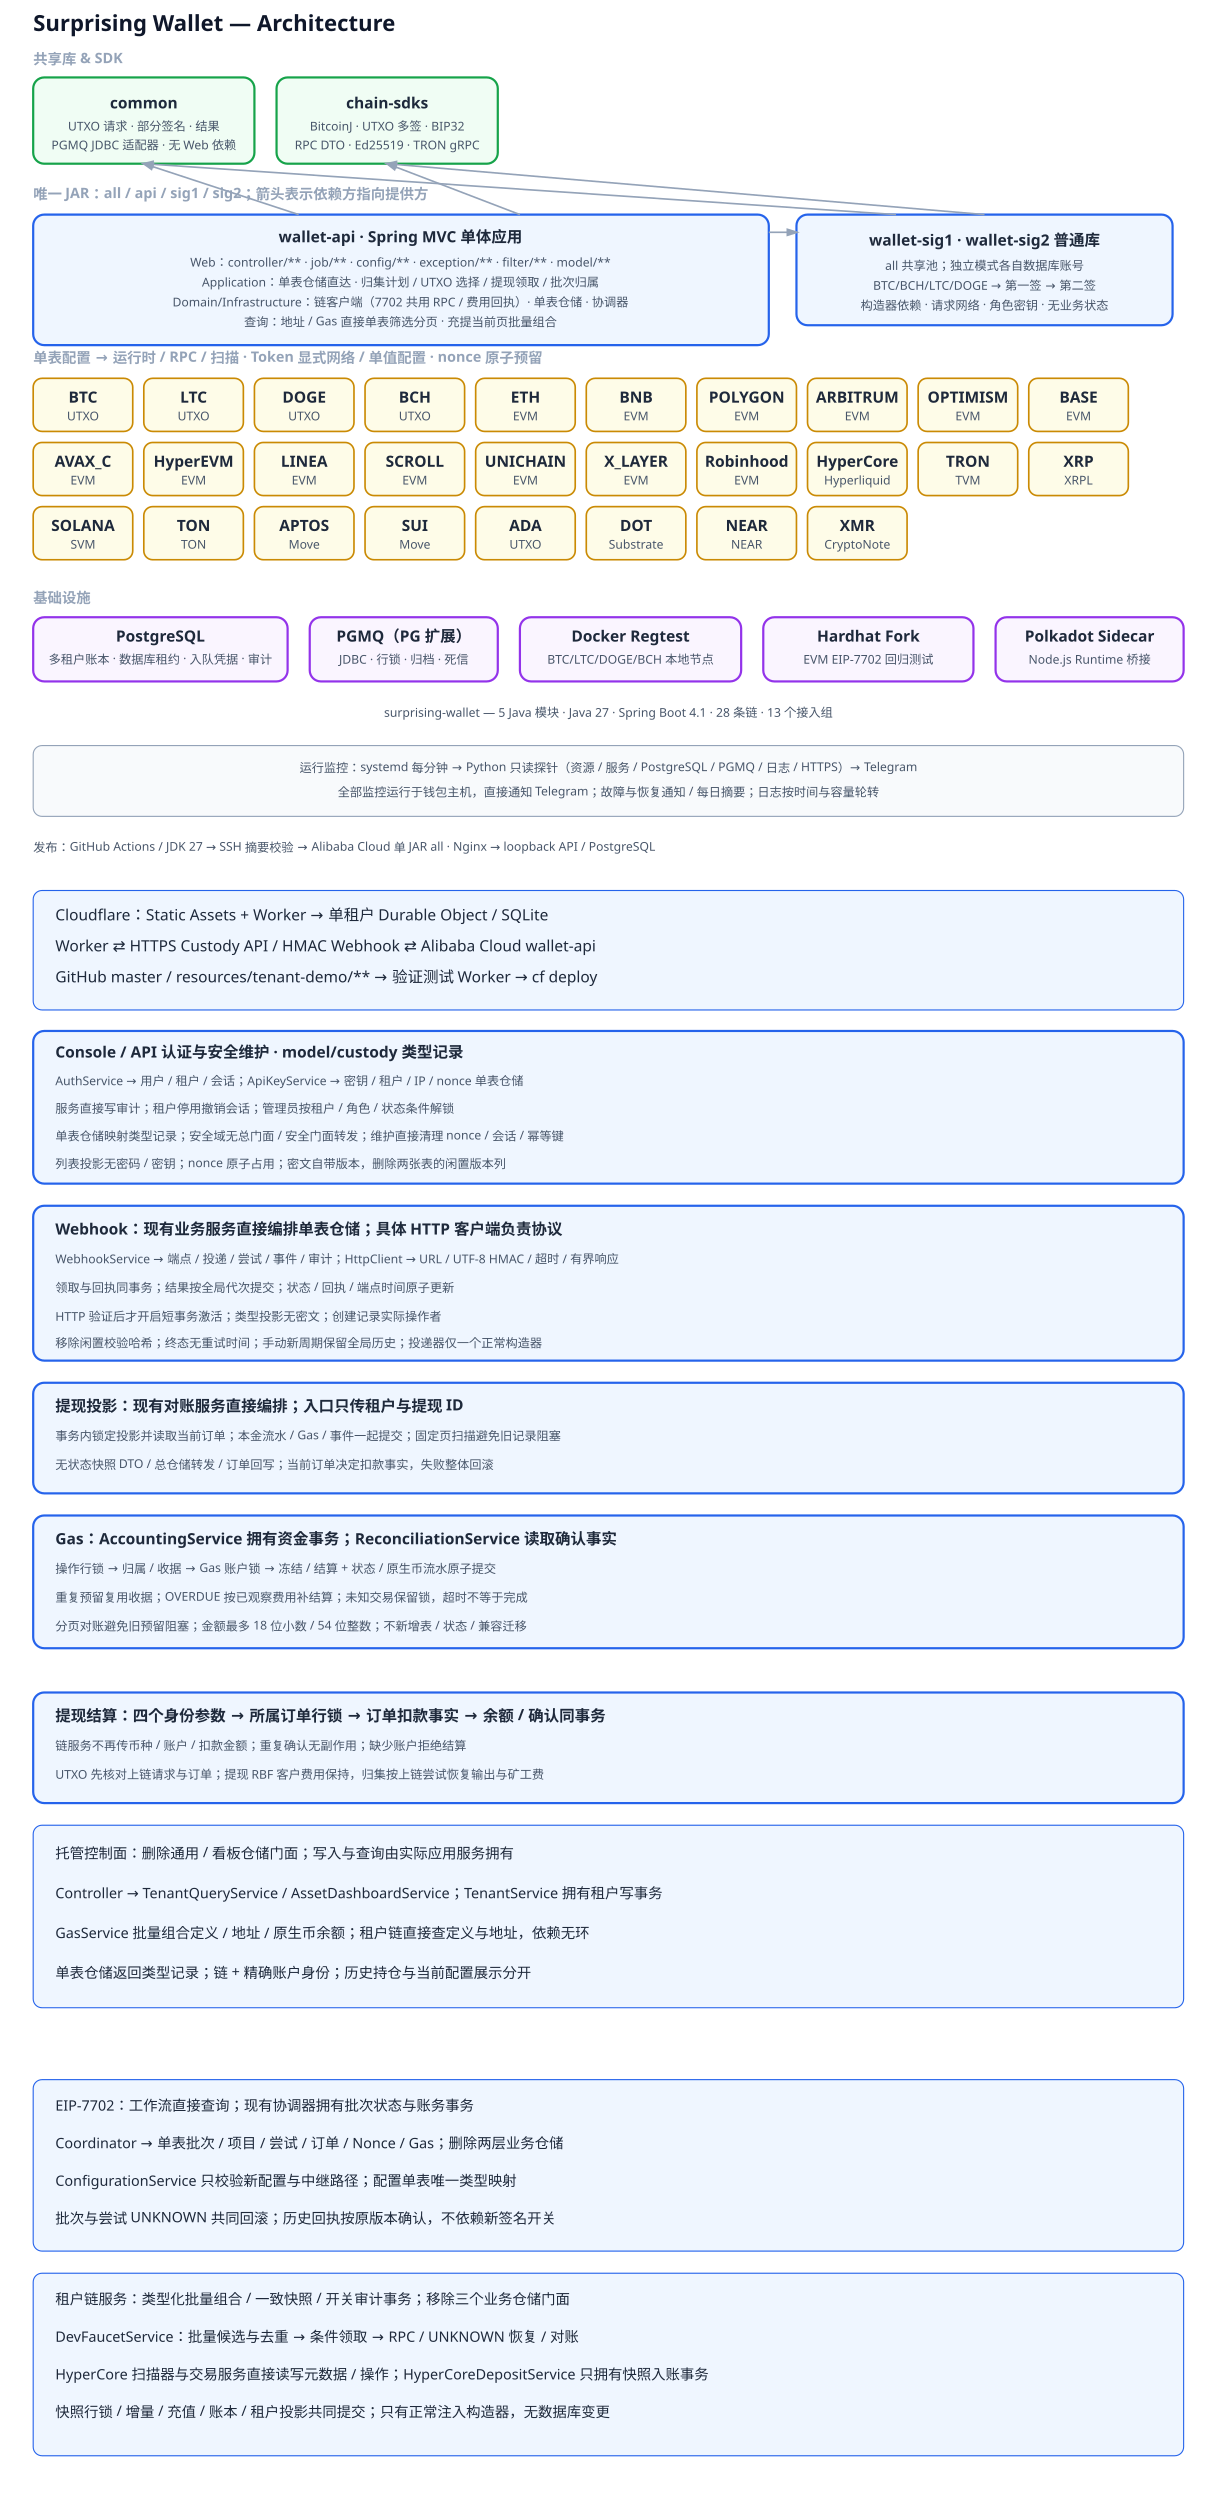
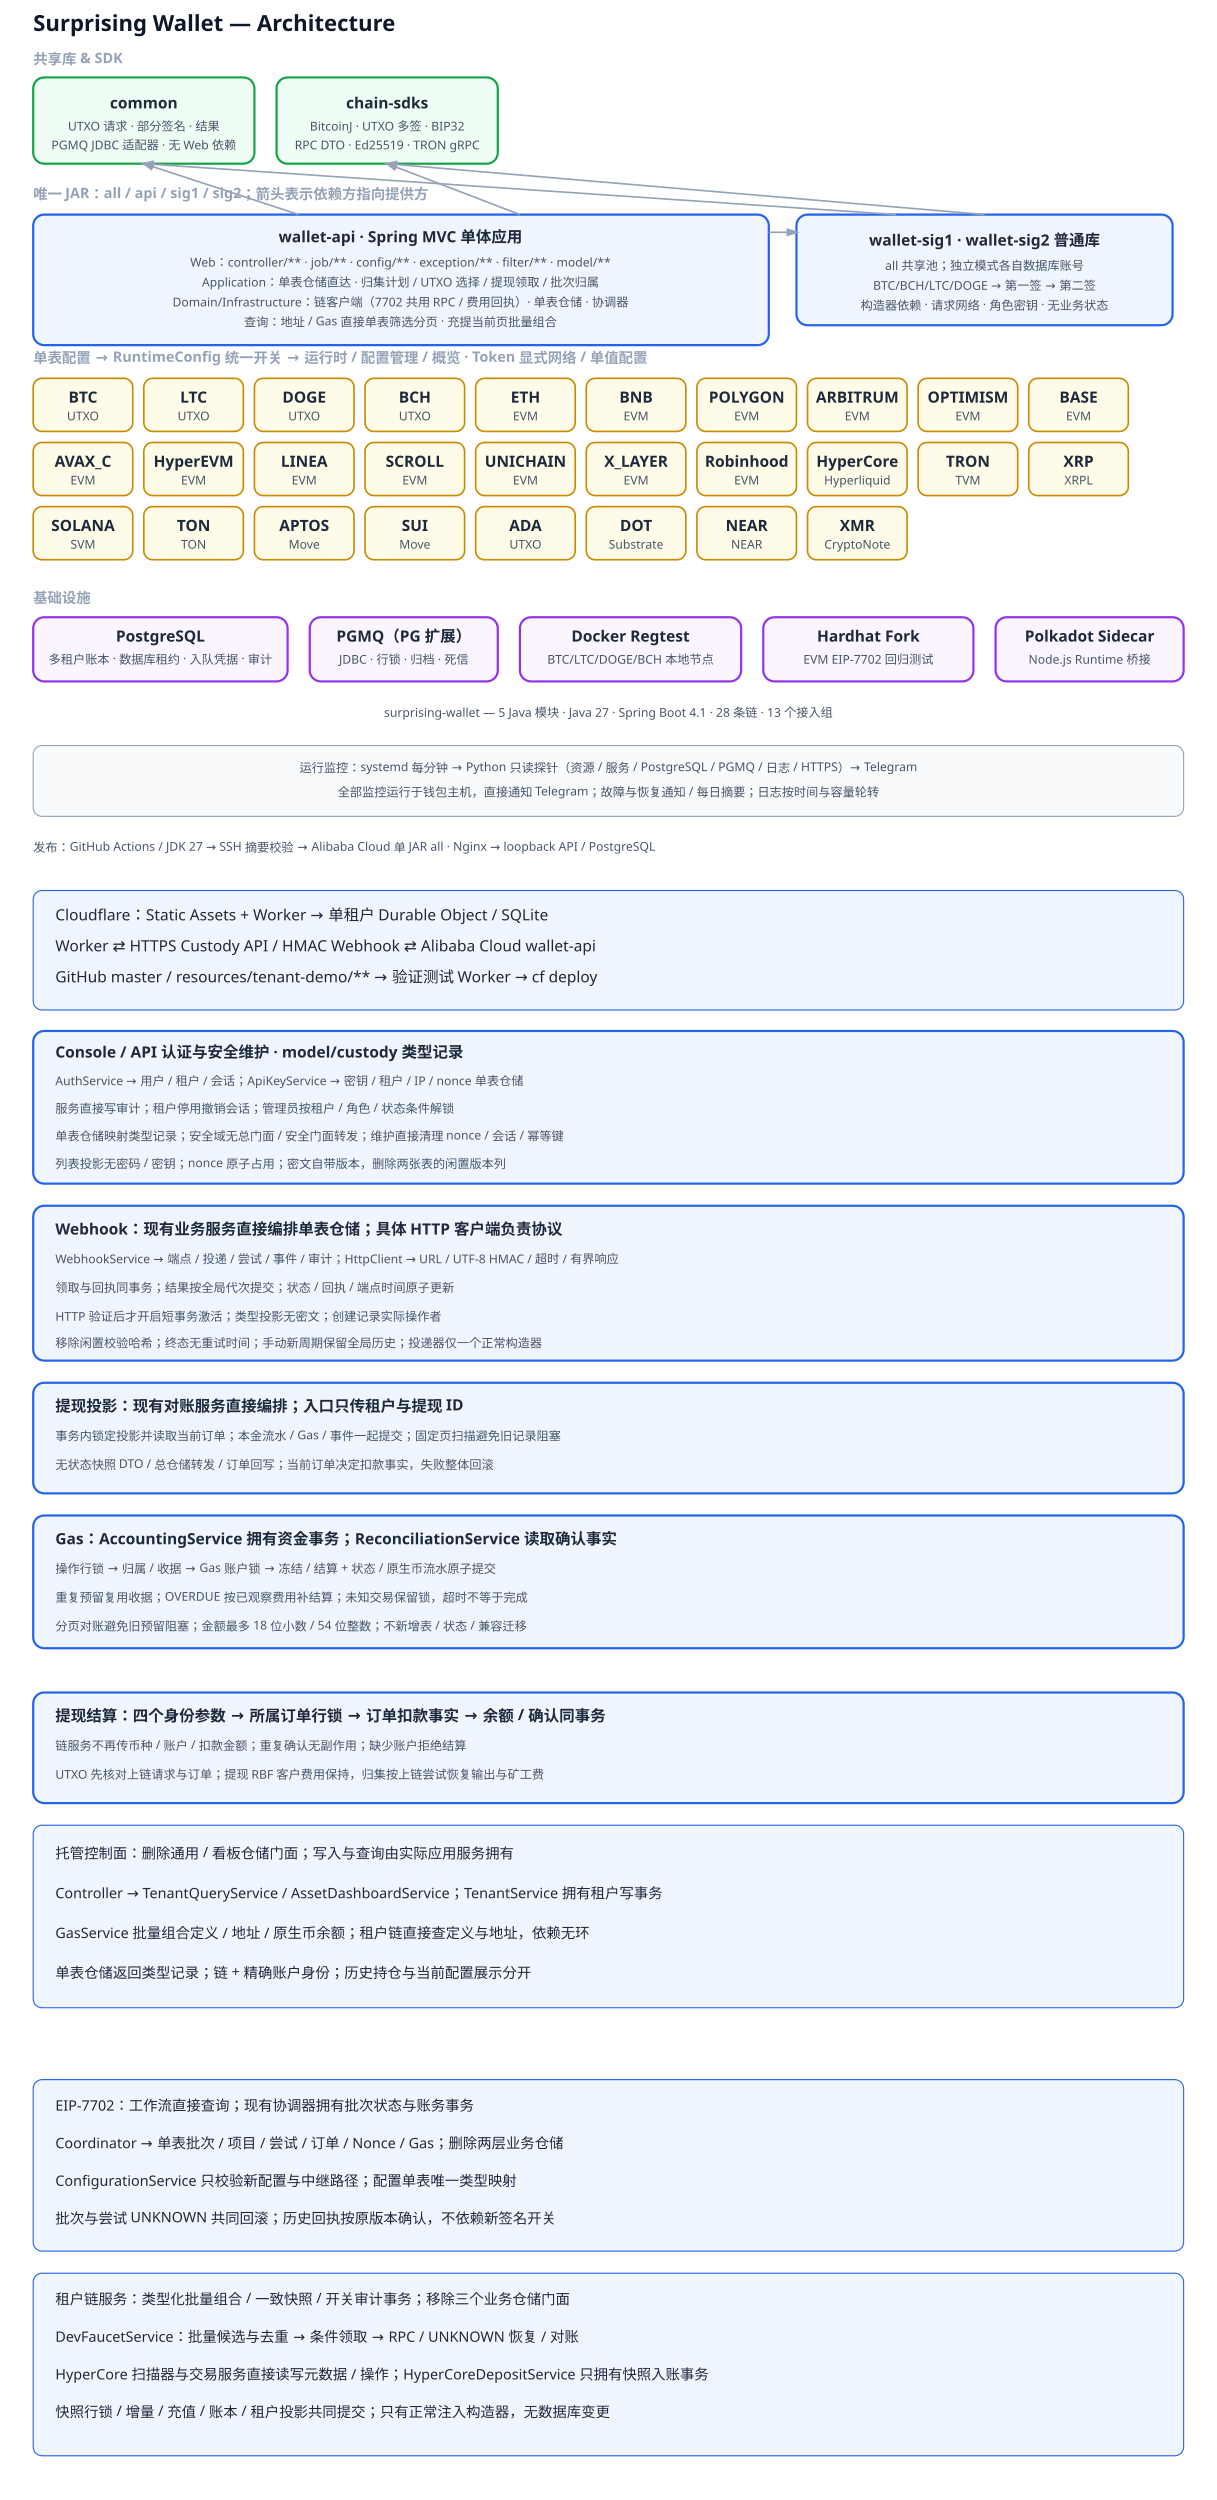
<svg xmlns="http://www.w3.org/2000/svg" width="1100" height="2260" viewBox="0 0 1100 2260">
  <style>
    .svc   { fill: #eff6ff; stroke: #2563eb; stroke-width: 2; rx: 10; }
    .lib   { fill: #f0fdf4; stroke: #16a34a; stroke-width: 2; rx: 10; }
    .chain { fill: #fefce8; stroke: #ca8a04; stroke-width: 1.5; rx: 8; }
    .infra { fill: #faf5ff; stroke: #9333ea; stroke-width: 2; rx: 10; }
    .label { font: 14px sans-serif; font-weight: 700; fill: #1e293b; }
    .desc  { font: 11px sans-serif; fill: #475569; }
    .title { font: 20px sans-serif; font-weight: 700; fill: #0f172a; }
    .sep   { font: 13px sans-serif; font-weight: 600; fill: #94a3b8; }
    .arrow { stroke: #94a3b8; stroke-width: 1.5; marker-end: url(#arr); }
  </style>
  <defs>
    <marker id="arr" markerWidth="8" markerHeight="8" refX="6" refY="2.5" orient="auto" markerUnits="strokeWidth">
      <path d="M0,0 L0,5 L8,2.5 z" fill="#94a3b8" />
    </marker>
  </defs>
  <text x="30" y="28" class="title">Surprising Wallet —  Architecture</text>
  <text x="30" y="58" class="sep"> 共享库 &amp; SDK</text>
  <rect x="30" y="70" width="200" height="78" class="lib" />
  <text x="130" y="98" text-anchor="middle" class="label">common</text>
  <text x="130" y="118" text-anchor="middle" class="desc">UTXO 请求 · 部分签名 · 结果</text>
  <text x="130" y="135" text-anchor="middle" class="desc">PGMQ JDBC 适配器 · 无 Web 依赖</text>
  <rect x="250" y="70" width="200" height="78" class="lib" />
  <text x="350" y="98" text-anchor="middle" class="label">chain-sdks</text>
  <text x="350" y="118" text-anchor="middle" class="desc">BitcoinJ · UTXO 多签 · BIP32</text>
  <text x="350" y="135" text-anchor="middle" class="desc">RPC DTO · Ed25519 · TRON gRPC</text>
  <text x="30" y="180" class="sep"> 唯一 JAR：all / api / sig1 / sig2；箭头表示依赖方指向提供方</text>
  <rect x="30" y="194" width="665" height="118" class="svc" />
  <text x="362" y="219" text-anchor="middle" class="label">wallet-api · Spring MVC 单体应用</text>
  <text x="362" y="241" text-anchor="middle" class="desc">Web：controller/** · job/** · config/** · exception/** · filter/** · model/**</text>
  <text x="362" y="259" text-anchor="middle" class="desc">Application：单表仓储直达 · 归集计划 / UTXO 选择 / 提现领取 / 批次归属</text>
  <text x="362" y="277" text-anchor="middle" class="desc">Domain/Infrastructure：链客户端（7702 共用 RPC / 费用回执）· 单表仓储 · 协调器</text>
  <text x="362" y="295" text-anchor="middle" class="desc">查询：地址 / Gas 直接单表筛选分页 · 充提当前页批量组合</text>
  <rect x="720" y="194" width="340" height="100" class="svc" />
  <text x="890" y="222" text-anchor="middle" class="label">wallet-sig1 · wallet-sig2 普通库</text>
  <text x="890" y="244" text-anchor="middle" class="desc">all 共享池；独立模式各自数据库账号</text>
  <text x="890" y="262" text-anchor="middle" class="desc">BTC/BCH/LTC/DOGE → 第一签 → 第二签</text>
  <text x="890" y="280" text-anchor="middle" class="desc">构造器依赖 · 请求网络 · 角色密钥 · 无业务状态</text>
  <line x1="695" y1="210" x2="720" y2="210" class="arrow" />
  <line x1="270" y1="194" x2="130" y2="148" class="arrow" />
  <line x1="470" y1="194" x2="350" y2="148" class="arrow" />
  <line x1="810" y1="194" x2="130" y2="148" class="arrow" />
  <line x1="890" y1="194" x2="350" y2="148" class="arrow" />
-   <text x="30" y="328" class="sep"> 单表配置 → 运行时 / RPC / 扫描 · Token 显式网络 / 单值配置 · nonce 原子预留</text>
+   <text x="30" y="328" class="sep"> 单表配置 → RuntimeConfig 统一开关 → 运行时 / 配置管理 / 概览 · Token 显式网络 / 单值配置</text>
  <rect x="30" y="342" width="90" height="48" class="chain" />
  <text x="75" y="364" text-anchor="middle" class="label">BTC</text>
  <text x="75" y="380" text-anchor="middle" class="desc">UTXO</text>
  <rect x="130" y="342" width="90" height="48" class="chain" />
  <text x="175" y="364" text-anchor="middle" class="label">LTC</text>
  <text x="175" y="380" text-anchor="middle" class="desc">UTXO</text>
  <rect x="230" y="342" width="90" height="48" class="chain" />
  <text x="275" y="364" text-anchor="middle" class="label">DOGE</text>
  <text x="275" y="380" text-anchor="middle" class="desc">UTXO</text>
  <rect x="330" y="342" width="90" height="48" class="chain" />
  <text x="375" y="364" text-anchor="middle" class="label">BCH</text>
  <text x="375" y="380" text-anchor="middle" class="desc">UTXO</text>
  <rect x="430" y="342" width="90" height="48" class="chain" />
  <text x="475" y="364" text-anchor="middle" class="label">ETH</text>
  <text x="475" y="380" text-anchor="middle" class="desc">EVM</text>
  <rect x="530" y="342" width="90" height="48" class="chain" />
  <text x="575" y="364" text-anchor="middle" class="label">BNB</text>
  <text x="575" y="380" text-anchor="middle" class="desc">EVM</text>
  <rect x="630" y="342" width="90" height="48" class="chain" />
  <text x="675" y="364" text-anchor="middle" class="label">POLYGON</text>
  <text x="675" y="380" text-anchor="middle" class="desc">EVM</text>
  <rect x="730" y="342" width="90" height="48" class="chain" />
  <text x="775" y="364" text-anchor="middle" class="label">ARBITRUM</text>
  <text x="775" y="380" text-anchor="middle" class="desc">EVM</text>
  <rect x="830" y="342" width="90" height="48" class="chain" />
  <text x="875" y="364" text-anchor="middle" class="label">OPTIMISM</text>
  <text x="875" y="380" text-anchor="middle" class="desc">EVM</text>
  <rect x="930" y="342" width="90" height="48" class="chain" />
  <text x="975" y="364" text-anchor="middle" class="label">BASE</text>
  <text x="975" y="380" text-anchor="middle" class="desc">EVM</text>
  <rect x="30" y="400" width="90" height="48" class="chain" />
  <text x="75" y="422" text-anchor="middle" class="label">AVAX_C</text>
  <text x="75" y="438" text-anchor="middle" class="desc">EVM</text>
  <rect x="130" y="400" width="90" height="48" class="chain" />
  <text x="175" y="422" text-anchor="middle" class="label">HyperEVM</text>
  <text x="175" y="438" text-anchor="middle" class="desc">EVM</text>
  <rect x="230" y="400" width="90" height="48" class="chain" />
  <text x="275" y="422" text-anchor="middle" class="label">LINEA</text>
  <text x="275" y="438" text-anchor="middle" class="desc">EVM</text>
  <rect x="330" y="400" width="90" height="48" class="chain" />
  <text x="375" y="422" text-anchor="middle" class="label">SCROLL</text>
  <text x="375" y="438" text-anchor="middle" class="desc">EVM</text>
  <rect x="430" y="400" width="90" height="48" class="chain" />
  <text x="475" y="422" text-anchor="middle" class="label">UNICHAIN</text>
  <text x="475" y="438" text-anchor="middle" class="desc">EVM</text>
  <rect x="530" y="400" width="90" height="48" class="chain" />
  <text x="575" y="422" text-anchor="middle" class="label">X_LAYER</text>
  <text x="575" y="438" text-anchor="middle" class="desc">EVM</text>
  <rect x="630" y="400" width="90" height="48" class="chain" />
  <text x="675" y="422" text-anchor="middle" class="label">Robinhood</text>
  <text x="675" y="438" text-anchor="middle" class="desc">EVM</text>
  <rect x="730" y="400" width="90" height="48" class="chain" />
  <text x="775" y="422" text-anchor="middle" class="label">HyperCore</text>
  <text x="775" y="438" text-anchor="middle" class="desc">Hyperliquid</text>
  <rect x="830" y="400" width="90" height="48" class="chain" />
  <text x="875" y="422" text-anchor="middle" class="label">TRON</text>
  <text x="875" y="438" text-anchor="middle" class="desc">TVM</text>
  <rect x="930" y="400" width="90" height="48" class="chain" />
  <text x="975" y="422" text-anchor="middle" class="label">XRP</text>
  <text x="975" y="438" text-anchor="middle" class="desc">XRPL</text>
  <rect x="30" y="458" width="90" height="48" class="chain" />
  <text x="75" y="480" text-anchor="middle" class="label">SOLANA</text>
  <text x="75" y="496" text-anchor="middle" class="desc">SVM</text>
  <rect x="130" y="458" width="90" height="48" class="chain" />
  <text x="175" y="480" text-anchor="middle" class="label">TON</text>
  <text x="175" y="496" text-anchor="middle" class="desc">TON</text>
  <rect x="230" y="458" width="90" height="48" class="chain" />
  <text x="275" y="480" text-anchor="middle" class="label">APTOS</text>
  <text x="275" y="496" text-anchor="middle" class="desc">Move</text>
  <rect x="330" y="458" width="90" height="48" class="chain" />
  <text x="375" y="480" text-anchor="middle" class="label">SUI</text>
  <text x="375" y="496" text-anchor="middle" class="desc">Move</text>
  <rect x="430" y="458" width="90" height="48" class="chain" />
  <text x="475" y="480" text-anchor="middle" class="label">ADA</text>
  <text x="475" y="496" text-anchor="middle" class="desc">UTXO</text>
  <rect x="530" y="458" width="90" height="48" class="chain" />
  <text x="575" y="480" text-anchor="middle" class="label">DOT</text>
  <text x="575" y="496" text-anchor="middle" class="desc">Substrate</text>
  <rect x="630" y="458" width="90" height="48" class="chain" />
  <text x="675" y="480" text-anchor="middle" class="label">NEAR</text>
  <text x="675" y="496" text-anchor="middle" class="desc">NEAR</text>
  <rect x="730" y="458" width="90" height="48" class="chain" />
  <text x="775" y="480" text-anchor="middle" class="label">XMR</text>
  <text x="775" y="496" text-anchor="middle" class="desc">CryptoNote</text>
  <text x="30" y="545" class="sep"> 基础设施</text>
  <rect x="30" y="558" width="230" height="58" class="infra" />
  <text x="145" y="580" text-anchor="middle" class="label">PostgreSQL</text>
  <text x="145" y="600" text-anchor="middle" class="desc">多租户账本 · 数据库租约 · 入队凭据 · 审计</text>
  <rect x="280" y="558" width="170" height="58" class="infra" />
  <text x="365" y="580" text-anchor="middle" class="label">PGMQ（PG 扩展）</text>
  <text x="365" y="600" text-anchor="middle" class="desc">JDBC · 行锁 · 归档 · 死信</text>
  <rect x="470" y="558" width="200" height="58" class="infra" />
  <text x="570" y="580" text-anchor="middle" class="label">Docker Regtest</text>
  <text x="570" y="600" text-anchor="middle" class="desc">BTC/LTC/DOGE/BCH 本地节点</text>
  <rect x="690" y="558" width="190" height="58" class="infra" />
  <text x="785" y="580" text-anchor="middle" class="label">Hardhat Fork</text>
  <text x="785" y="600" text-anchor="middle" class="desc">EVM EIP-7702 回归测试</text>
  <rect x="900" y="558" width="170" height="58" class="infra" />
  <text x="985" y="580" text-anchor="middle" class="label">Polkadot Sidecar</text>
  <text x="985" y="600" text-anchor="middle" class="desc">Node.js Runtime 桥接</text>
  <text x="550" y="648" text-anchor="middle" class="desc" fill="#94a3b8" font-size="11">surprising-wallet — 5 Java 模块 · Java 27 · Spring Boot 4.1 · 28 条链 · 13 个接入组</text>
  <text x="30" y="770" class="desc">发布：GitHub Actions / JDK 27 → SSH 摘要校验 → Alibaba Cloud 单 JAR all · Nginx → loopback API / PostgreSQL</text>
  <rect x="30" y="674" width="1040" height="64" fill="#f8fafc" stroke="#94a3b8" rx="8" />
  <text x="550" y="698" text-anchor="middle" class="desc">运行监控：systemd 每分钟 → Python 只读探针（资源 / 服务 / PostgreSQL / PGMQ / 日志 / HTTPS）→ Telegram</text>
  <text x="550" y="720" text-anchor="middle" class="desc">全部监控运行于钱包主机，直接通知 Telegram；故障与恢复通知 / 每日摘要；日志按时间与容量轮转</text>
  <rect x="30" y="805" width="1040" height="108" rx="8" fill="#eff6ff" stroke="#2563eb" />
  <text x="50" y="832" style="font:14px sans-serif;fill:#1e293b">Cloudflare：Static Assets + Worker → 单租户 Durable Object / SQLite</text>
  <text x="50" y="860" style="font:14px sans-serif;fill:#1e293b">Worker ⇄ HTTPS Custody API / HMAC Webhook ⇄ Alibaba Cloud wallet-api</text>
  <text x="50" y="888" style="font:14px sans-serif;fill:#1e293b">GitHub master / resources/tenant-demo/** → 验证测试 Worker → cf deploy</text>
  <rect x="30" y="932" width="1040" height="138" class="svc" />
  <text x="50" y="956" class="label">Console / API 认证与安全维护 · model/custody 类型记录</text>
  <text x="50" y="981" class="desc">AuthService → 用户 / 租户 / 会话；ApiKeyService → 密钥 / 租户 / IP / nonce 单表仓储</text>
  <text x="50" y="1006" class="desc">服务直接写审计；租户停用撤销会话；管理员按租户 / 角色 / 状态条件解锁</text>
  <text x="50" y="1031" class="desc">单表仓储映射类型记录；安全域无总门面 / 安全门面转发；维护直接清理 nonce / 会话 / 幂等键</text>
  <text x="50" y="1056" class="desc">列表投影无密码 / 密钥；nonce 原子占用；密文自带版本，删除两张表的闲置版本列</text>
  <rect x="30" y="1090" width="1040" height="140" class="svc" />
  <text x="50" y="1116" class="label">Webhook：现有业务服务直接编排单表仓储；具体 HTTP 客户端负责协议</text>
  <text x="50" y="1142" class="desc">WebhookService → 端点 / 投递 / 尝试 / 事件 / 审计；HttpClient → URL / UTF-8 HMAC / 超时 / 有界响应</text>
  <text x="50" y="1168" class="desc">领取与回执同事务；结果按全局代次提交；状态 / 回执 / 端点时间原子更新</text>
  <text x="50" y="1194" class="desc">HTTP 验证后才开启短事务激活；类型投影无密文；创建记录实际操作者</text>
  <text x="50" y="1218" class="desc">移除闲置校验哈希；终态无重试时间；手动新周期保留全局历史；投递器仅一个正常构造器</text>
  <rect x="30" y="1250" width="1040" height="100" class="svc" />
  <text x="50" y="1276" class="label">提现投影：现有对账服务直接编排；入口只传租户与提现 ID</text>
  <text x="50" y="1302" class="desc">事务内锁定投影并读取当前订单；本金流水 / Gas / 事件一起提交；固定页扫描避免旧记录阻塞</text>
  <text x="50" y="1328" class="desc">无状态快照 DTO / 总仓储转发 / 订单回写；当前订单决定扣款事实，失败整体回滚</text>
  <rect x="30" y="1370" width="1040" height="120" class="svc" />
  <text x="50" y="1396" class="label">Gas：AccountingService 拥有资金事务；ReconciliationService 读取确认事实</text>
  <text x="50" y="1422" class="desc">操作行锁 → 归属 / 收据 → Gas 账户锁 → 冻结 / 结算 + 状态 / 原生币流水原子提交</text>
  <text x="50" y="1448" class="desc">重复预留复用收据；OVERDUE 按已观察费用补结算；未知交易保留锁，超时不等于完成</text>
  <text x="50" y="1474" class="desc">分页对账避免旧预留阻塞；金额最多 18 位小数 / 54 位整数；不新增表 / 状态 / 兼容迁移</text>
  <rect x="30" y="1530" width="1040" height="100" class="svc" />
  <text x="50" y="1556" class="label">提现结算：四个身份参数 → 所属订单行锁 → 订单扣款事实 → 余额 / 确认同事务</text>
  <text x="50" y="1582" class="desc">链服务不再传币种 / 账户 / 扣款金额；重复确认无副作用；缺少账户拒绝结算</text>
  <text x="50" y="1608" class="desc">UTXO 先核对上链请求与订单；提现 RBF 客户费用保持，归集按上链尝试恢复输出与矿工费</text>
  <rect x="30" y="1650" width="1040" height="165" rx="8" fill="#eff6ff" stroke="#2563eb" />
  <text x="50" y="1680" style="font:13px sans-serif;fill:#1e293b">托管控制面：删除通用 / 看板仓储门面；写入与查询由实际应用服务拥有</text>
  <text x="50" y="1716" style="font:13px sans-serif;fill:#1e293b">Controller → TenantQueryService / AssetDashboardService；TenantService 拥有租户写事务</text>
  <text x="50" y="1752" style="font:13px sans-serif;fill:#1e293b">GasService 批量组合定义 / 地址 / 原生币余额；租户链直接查定义与地址，依赖无环</text>
  <text x="50" y="1788" style="font:13px sans-serif;fill:#1e293b">单表仓储返回类型记录；链 + 精确账户身份；历史持仓与当前配置展示分开</text>
  <rect x="30" y="1880" width="1040" height="155" rx="8" fill="#eff6ff" stroke="#2563eb" />
  <text x="50" y="1908" style="font:13px sans-serif;fill:#1e293b">EIP-7702：工作流直接查询；现有协调器拥有批次状态与账务事务</text>
  <text x="50" y="1942" style="font:13px sans-serif;fill:#1e293b">Coordinator → 单表批次 / 项目 / 尝试 / 订单 / Nonce / Gas；删除两层业务仓储</text>
  <text x="50" y="1976" style="font:13px sans-serif;fill:#1e293b">ConfigurationService 只校验新配置与中继路径；配置单表唯一类型映射</text>
  <text x="50" y="2010" style="font:13px sans-serif;fill:#1e293b">批次与尝试 UNKNOWN 共同回滚；历史回执按原版本确认，不依赖新签名开关</text>
  <rect x="30" y="2055" width="1040" height="165" rx="8" fill="#eff6ff" stroke="#2563eb" />
  <text x="50" y="2083" style="font:13px sans-serif;fill:#1e293b">租户链服务：类型化批量组合 / 一致快照 / 开关审计事务；移除三个业务仓储门面</text>
  <text x="50" y="2117" style="font:13px sans-serif;fill:#1e293b">DevFaucetService：批量候选与去重 → 条件领取 → RPC / UNKNOWN 恢复 / 对账</text>
  <text x="50" y="2151" style="font:13px sans-serif;fill:#1e293b">HyperCore 扫描器与交易服务直接读写元数据 / 操作；HyperCoreDepositService 只拥有快照入账事务</text>
  <text x="50" y="2185" style="font:13px sans-serif;fill:#1e293b">快照行锁 / 增量 / 充值 / 账本 / 租户投影共同提交；只有正常注入构造器，无数据库变更</text>
</svg>
